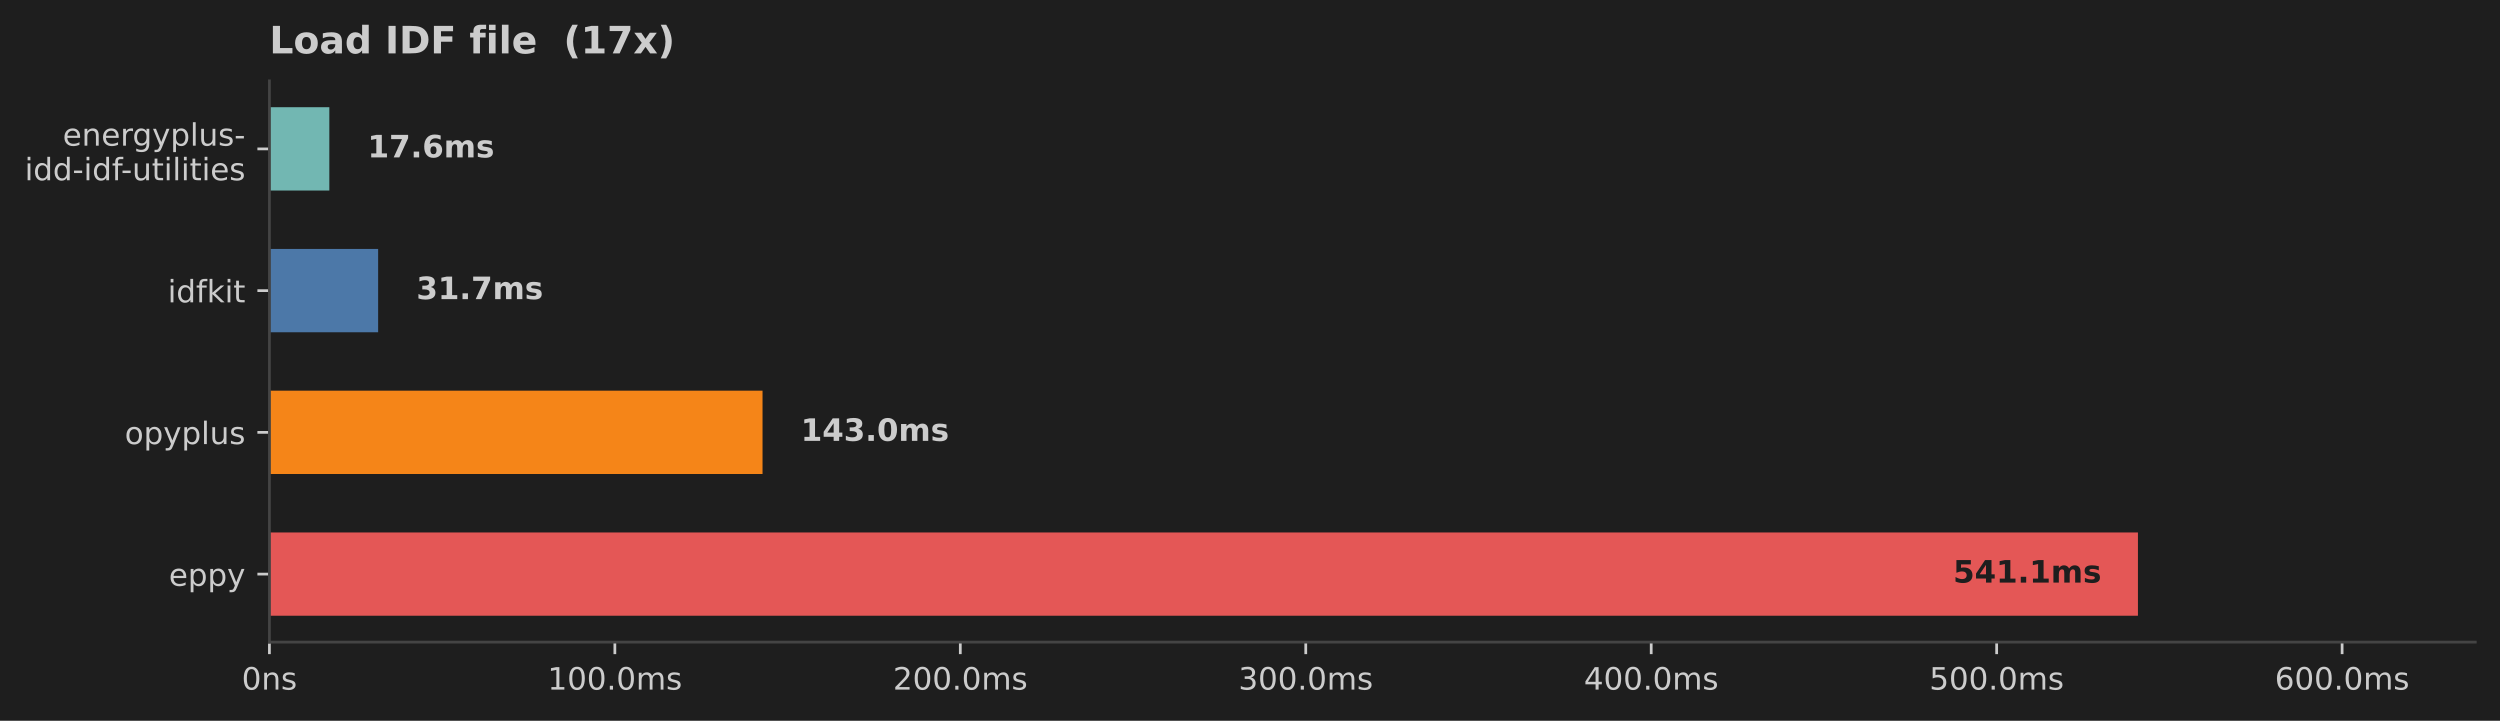
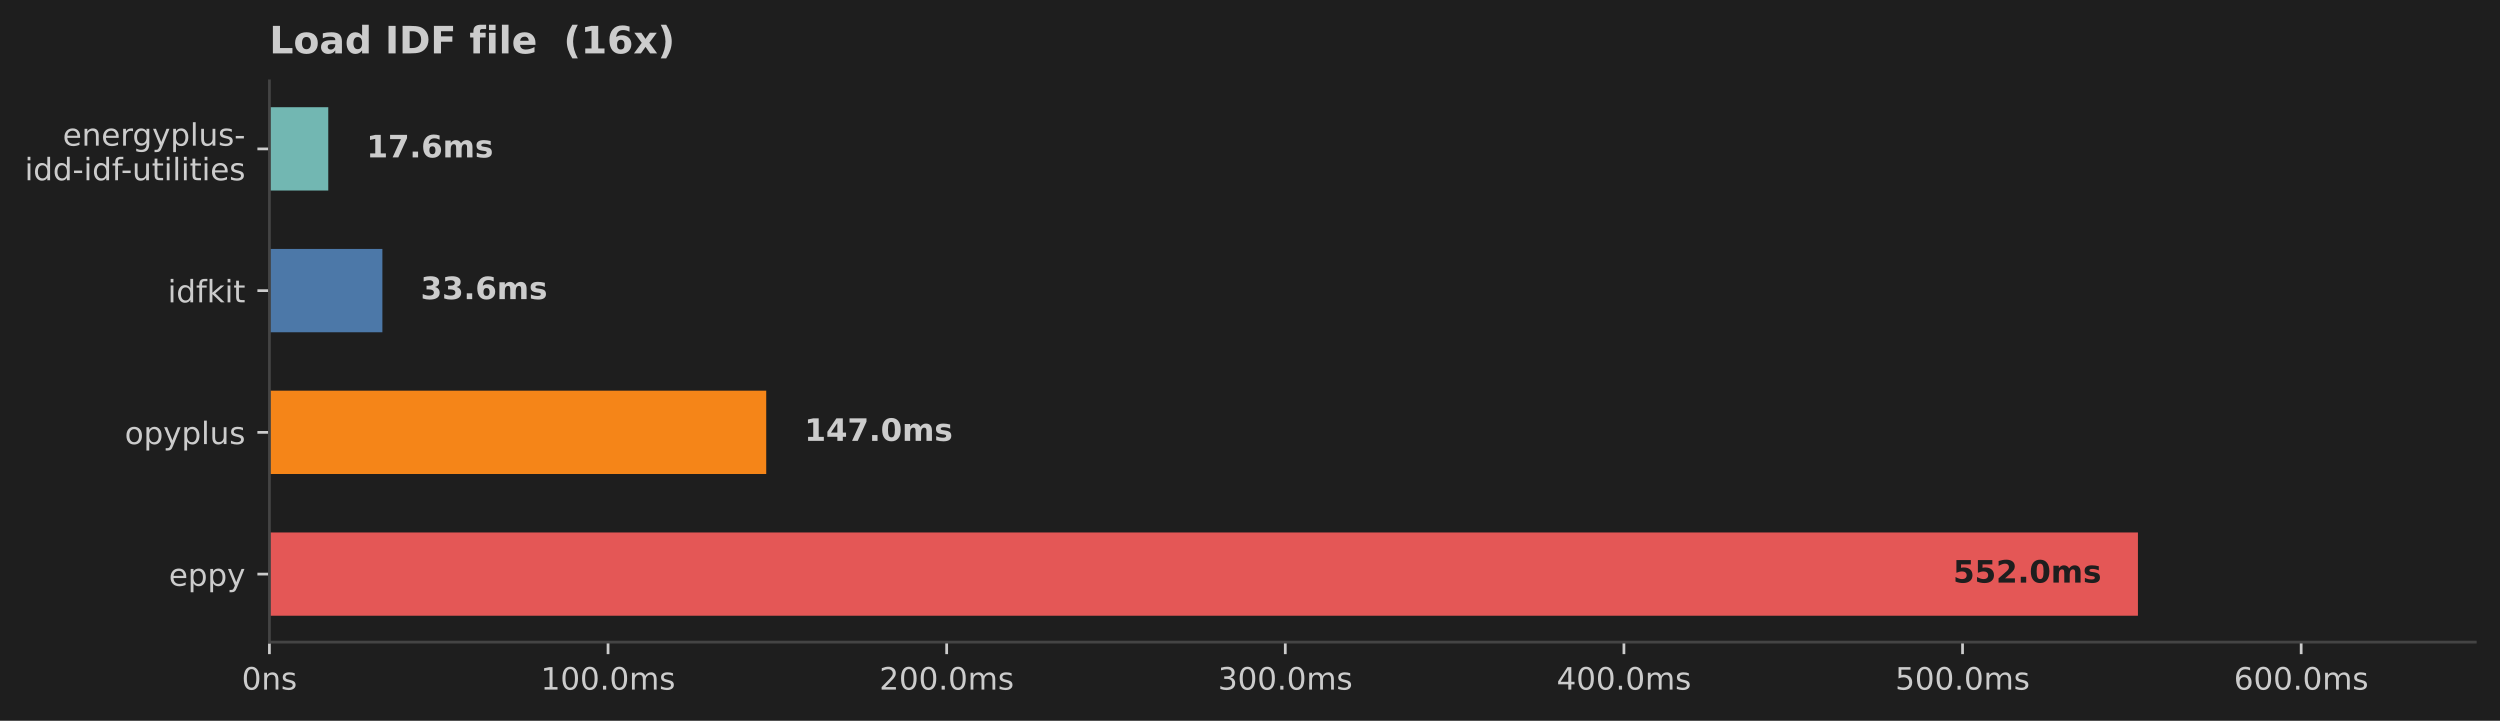
<svg xmlns="http://www.w3.org/2000/svg" xmlns:xlink="http://www.w3.org/1999/xlink" width="728.4pt" height="210pt" viewBox="0 0 728.4 210" version="1.1">
  <defs>
    <style type="text/css">*{stroke-linejoin: round; stroke-linecap: butt}</style>
  </defs>
  <g id="figure_1">
    <g id="patch_1">
      <path d="M 0 210 L 728.4 210 L 728.4 -0 L 0 -0 z " style="fill: #1e1e1e" />
    </g>
    <g id="axes_1">
      <g id="patch_2">
        <path d="M 78.497 187.089 L 721.2 187.089 L 721.2 23.558 L 78.497 23.558 z " style="fill: #1e1e1e" />
      </g>
      <g id="patch_3">
-         <path d="M 78.497 30.992 L 96.206 30.992 L 96.206 55.769 L 78.497 55.769 z " clip-path="url(#p11c9937c72)" style="fill: #72b7b2; stroke: #1e1e1e; stroke-width: 0.5; stroke-linejoin: miter" />
+         <path d="M 78.497 30.992 L 95.894 30.992 L 95.894 55.769 L 78.497 55.769 z " clip-path="url(#p47172f1714)" style="fill: #72b7b2; stroke: #1e1e1e; stroke-width: 0.5; stroke-linejoin: miter" />
      </g>
      <g id="patch_4">
-         <path d="M 78.497 72.287 L 110.424 72.287 L 110.424 97.065 L 78.497 97.065 z " clip-path="url(#p11c9937c72)" style="fill: #4c78a8; stroke: #1e1e1e; stroke-width: 0.5; stroke-linejoin: miter" />
+         <path d="M 78.497 72.287 L 111.663 72.287 L 111.663 97.065 L 78.497 97.065 z " clip-path="url(#p47172f1714)" style="fill: #4c78a8; stroke: #1e1e1e; stroke-width: 0.5; stroke-linejoin: miter" />
      </g>
      <g id="patch_5">
-         <path d="M 78.497 113.583 L 222.423 113.583 L 222.423 138.36 L 78.497 138.36 z " clip-path="url(#p11c9937c72)" style="fill: #f58518; stroke: #1e1e1e; stroke-width: 0.5; stroke-linejoin: miter" />
+         <path d="M 78.497 113.583 L 223.497 113.583 L 223.497 138.36 L 78.497 138.36 z " clip-path="url(#p47172f1714)" style="fill: #f58518; stroke: #1e1e1e; stroke-width: 0.5; stroke-linejoin: miter" />
      </g>
      <g id="patch_6">
-         <path d="M 78.497 154.879 L 623.16 154.879 L 623.16 179.656 L 78.497 179.656 z " clip-path="url(#p11c9937c72)" style="fill: #e45756; stroke: #1e1e1e; stroke-width: 0.5; stroke-linejoin: miter" />
+         <path d="M 78.497 154.879 L 623.16 154.879 L 623.16 179.656 L 78.497 179.656 z " clip-path="url(#p47172f1714)" style="fill: #e45756; stroke: #1e1e1e; stroke-width: 0.5; stroke-linejoin: miter" />
      </g>
      <g id="matplotlib.axis_1">
        <g id="xtick_1">
          <g id="line2d_1">
            <defs>
-               <path id="m3766d52a8d" d="M 0 0 L 0 3.5 " style="stroke: #cccccc; stroke-width: 0.8" />
+               <path id="m6f7e7a1a99" d="M 0 0 L 0 3.5 " style="stroke: #cccccc; stroke-width: 0.8" />
            </defs>
            <g>
-               <use xlink:href="#m3766d52a8d" x="78.497" y="187.089" style="fill: #cccccc; stroke: #cccccc; stroke-width: 0.8" />
+               <use xlink:href="#m6f7e7a1a99" x="78.497" y="187.089" style="fill: #cccccc; stroke: #cccccc; stroke-width: 0.8" />
            </g>
          </g>
          <g id="text_1">
            <g style="fill: #cccccc" transform="translate(70.43734 200.9278) scale(0.09 -0.09)">
              <defs>
                <path id="DejaVuSans-30" d="M 2034 4250 Q 1547 4250 1301 3770 Q 1056 3291 1056 2328 Q 1056 1369 1301 889 Q 1547 409 2034 409 Q 2525 409 2770 889 Q 3016 1369 3016 2328 Q 3016 3291 2770 3770 Q 2525 4250 2034 4250 z M 2034 4750 Q 2819 4750 3233 4129 Q 3647 3509 3647 2328 Q 3647 1150 3233 529 Q 2819 -91 2034 -91 Q 1250 -91 836 529 Q 422 1150 422 2328 Q 422 3509 836 4129 Q 1250 4750 2034 4750 z " transform="scale(0.015625)" />
                <path id="DejaVuSans-6e" d="M 3513 2113 L 3513 0 L 2938 0 L 2938 2094 Q 2938 2591 2744 2837 Q 2550 3084 2163 3084 Q 1697 3084 1428 2787 Q 1159 2491 1159 1978 L 1159 0 L 581 0 L 581 3500 L 1159 3500 L 1159 2956 Q 1366 3272 1645 3428 Q 1925 3584 2291 3584 Q 2894 3584 3203 3211 Q 3513 2838 3513 2113 z " transform="scale(0.015625)" />
                <path id="DejaVuSans-73" d="M 2834 3397 L 2834 2853 Q 2591 2978 2328 3040 Q 2066 3103 1784 3103 Q 1356 3103 1142 2972 Q 928 2841 928 2578 Q 928 2378 1081 2264 Q 1234 2150 1697 2047 L 1894 2003 Q 2506 1872 2764 1633 Q 3022 1394 3022 966 Q 3022 478 2636 193 Q 2250 -91 1575 -91 Q 1294 -91 989 -36 Q 684 19 347 128 L 347 722 Q 666 556 975 473 Q 1284 391 1588 391 Q 1994 391 2212 530 Q 2431 669 2431 922 Q 2431 1156 2273 1281 Q 2116 1406 1581 1522 L 1381 1569 Q 847 1681 609 1914 Q 372 2147 372 2553 Q 372 3047 722 3315 Q 1072 3584 1716 3584 Q 2034 3584 2315 3537 Q 2597 3491 2834 3397 z " transform="scale(0.015625)" />
              </defs>
              <use xlink:href="#DejaVuSans-30" />
              <use xlink:href="#DejaVuSans-6e" transform="translate(63.62305 0)" />
              <use xlink:href="#DejaVuSans-73" transform="translate(127.002 0)" />
            </g>
          </g>
        </g>
        <g id="xtick_2">
          <g id="line2d_2">
            <g>
-               <use xlink:href="#m3766d52a8d" x="179.146" y="187.089" style="fill: #cccccc; stroke: #cccccc; stroke-width: 0.8" />
+               <use xlink:href="#m6f7e7a1a99" x="177.159" y="187.089" style="fill: #cccccc; stroke: #cccccc; stroke-width: 0.8" />
            </g>
          </g>
          <g id="text_2">
-             <g style="fill: #cccccc" transform="translate(159.5363 200.9278) scale(0.09 -0.09)">
+             <g style="fill: #cccccc" transform="translate(157.5487 200.9278) scale(0.09 -0.09)">
              <defs>
                <path id="DejaVuSans-31" d="M 794 531 L 1825 531 L 1825 4091 L 703 3866 L 703 4441 L 1819 4666 L 2450 4666 L 2450 531 L 3481 531 L 3481 0 L 794 0 L 794 531 z " transform="scale(0.015625)" />
                <path id="DejaVuSans-2e" d="M 684 794 L 1344 794 L 1344 0 L 684 0 L 684 794 z " transform="scale(0.015625)" />
                <path id="DejaVuSans-6d" d="M 3328 2828 Q 3544 3216 3844 3400 Q 4144 3584 4550 3584 Q 5097 3584 5394 3201 Q 5691 2819 5691 2113 L 5691 0 L 5113 0 L 5113 2094 Q 5113 2597 4934 2840 Q 4756 3084 4391 3084 Q 3944 3084 3684 2787 Q 3425 2491 3425 1978 L 3425 0 L 2847 0 L 2847 2094 Q 2847 2600 2669 2842 Q 2491 3084 2119 3084 Q 1678 3084 1418 2786 Q 1159 2488 1159 1978 L 1159 0 L 581 0 L 581 3500 L 1159 3500 L 1159 2956 Q 1356 3278 1631 3431 Q 1906 3584 2284 3584 Q 2666 3584 2933 3390 Q 3200 3197 3328 2828 z " transform="scale(0.015625)" />
              </defs>
              <use xlink:href="#DejaVuSans-31" />
              <use xlink:href="#DejaVuSans-30" transform="translate(63.62305 0)" />
              <use xlink:href="#DejaVuSans-30" transform="translate(127.2461 0)" />
              <use xlink:href="#DejaVuSans-2e" transform="translate(190.8691 0)" />
              <use xlink:href="#DejaVuSans-30" transform="translate(222.6562 0)" />
              <use xlink:href="#DejaVuSans-6d" transform="translate(286.2793 0)" />
              <use xlink:href="#DejaVuSans-73" transform="translate(383.6914 0)" />
            </g>
          </g>
        </g>
        <g id="xtick_3">
          <g id="line2d_3">
            <g>
-               <use xlink:href="#m3766d52a8d" x="279.796" y="187.089" style="fill: #cccccc; stroke: #cccccc; stroke-width: 0.8" />
+               <use xlink:href="#m6f7e7a1a99" x="275.821" y="187.089" style="fill: #cccccc; stroke: #cccccc; stroke-width: 0.8" />
            </g>
          </g>
          <g id="text_3">
-             <g style="fill: #cccccc" transform="translate(260.1863 200.9278) scale(0.09 -0.09)">
+             <g style="fill: #cccccc" transform="translate(256.2109 200.9278) scale(0.09 -0.09)">
              <defs>
                <path id="DejaVuSans-32" d="M 1228 531 L 3431 531 L 3431 0 L 469 0 L 469 531 Q 828 903 1448 1529 Q 2069 2156 2228 2338 Q 2531 2678 2651 2914 Q 2772 3150 2772 3378 Q 2772 3750 2511 3984 Q 2250 4219 1831 4219 Q 1534 4219 1204 4116 Q 875 4013 500 3803 L 500 4441 Q 881 4594 1212 4672 Q 1544 4750 1819 4750 Q 2544 4750 2975 4387 Q 3406 4025 3406 3419 Q 3406 3131 3298 2873 Q 3191 2616 2906 2266 Q 2828 2175 2409 1742 Q 1991 1309 1228 531 z " transform="scale(0.015625)" />
              </defs>
              <use xlink:href="#DejaVuSans-32" />
              <use xlink:href="#DejaVuSans-30" transform="translate(63.62305 0)" />
              <use xlink:href="#DejaVuSans-30" transform="translate(127.2461 0)" />
              <use xlink:href="#DejaVuSans-2e" transform="translate(190.8691 0)" />
              <use xlink:href="#DejaVuSans-30" transform="translate(222.6562 0)" />
              <use xlink:href="#DejaVuSans-6d" transform="translate(286.2793 0)" />
              <use xlink:href="#DejaVuSans-73" transform="translate(383.6914 0)" />
            </g>
          </g>
        </g>
        <g id="xtick_4">
          <g id="line2d_4">
            <g>
-               <use xlink:href="#m3766d52a8d" x="380.446" y="187.089" style="fill: #cccccc; stroke: #cccccc; stroke-width: 0.8" />
+               <use xlink:href="#m6f7e7a1a99" x="374.483" y="187.089" style="fill: #cccccc; stroke: #cccccc; stroke-width: 0.8" />
            </g>
          </g>
          <g id="text_4">
-             <g style="fill: #cccccc" transform="translate(360.8362 200.9278) scale(0.09 -0.09)">
+             <g style="fill: #cccccc" transform="translate(354.8732 200.9278) scale(0.09 -0.09)">
              <defs>
                <path id="DejaVuSans-33" d="M 2597 2516 Q 3050 2419 3304 2112 Q 3559 1806 3559 1356 Q 3559 666 3084 287 Q 2609 -91 1734 -91 Q 1441 -91 1130 -33 Q 819 25 488 141 L 488 750 Q 750 597 1062 519 Q 1375 441 1716 441 Q 2309 441 2620 675 Q 2931 909 2931 1356 Q 2931 1769 2642 2001 Q 2353 2234 1838 2234 L 1294 2234 L 1294 2753 L 1863 2753 Q 2328 2753 2575 2939 Q 2822 3125 2822 3475 Q 2822 3834 2567 4026 Q 2313 4219 1838 4219 Q 1578 4219 1281 4162 Q 984 4106 628 3988 L 628 4550 Q 988 4650 1302 4700 Q 1616 4750 1894 4750 Q 2613 4750 3031 4423 Q 3450 4097 3450 3541 Q 3450 3153 3228 2886 Q 3006 2619 2597 2516 z " transform="scale(0.015625)" />
              </defs>
              <use xlink:href="#DejaVuSans-33" />
              <use xlink:href="#DejaVuSans-30" transform="translate(63.62305 0)" />
              <use xlink:href="#DejaVuSans-30" transform="translate(127.2461 0)" />
              <use xlink:href="#DejaVuSans-2e" transform="translate(190.8691 0)" />
              <use xlink:href="#DejaVuSans-30" transform="translate(222.6562 0)" />
              <use xlink:href="#DejaVuSans-6d" transform="translate(286.2793 0)" />
              <use xlink:href="#DejaVuSans-73" transform="translate(383.6914 0)" />
            </g>
          </g>
        </g>
        <g id="xtick_5">
          <g id="line2d_5">
            <g>
-               <use xlink:href="#m3766d52a8d" x="481.096" y="187.089" style="fill: #cccccc; stroke: #cccccc; stroke-width: 0.8" />
+               <use xlink:href="#m6f7e7a1a99" x="473.146" y="187.089" style="fill: #cccccc; stroke: #cccccc; stroke-width: 0.8" />
            </g>
          </g>
          <g id="text_5">
-             <g style="fill: #cccccc" transform="translate(461.4861 200.9278) scale(0.09 -0.09)">
+             <g style="fill: #cccccc" transform="translate(453.5355 200.9278) scale(0.09 -0.09)">
              <defs>
                <path id="DejaVuSans-34" d="M 2419 4116 L 825 1625 L 2419 1625 L 2419 4116 z M 2253 4666 L 3047 4666 L 3047 1625 L 3713 1625 L 3713 1100 L 3047 1100 L 3047 0 L 2419 0 L 2419 1100 L 313 1100 L 313 1709 L 2253 4666 z " transform="scale(0.015625)" />
              </defs>
              <use xlink:href="#DejaVuSans-34" />
              <use xlink:href="#DejaVuSans-30" transform="translate(63.62305 0)" />
              <use xlink:href="#DejaVuSans-30" transform="translate(127.2461 0)" />
              <use xlink:href="#DejaVuSans-2e" transform="translate(190.8691 0)" />
              <use xlink:href="#DejaVuSans-30" transform="translate(222.6562 0)" />
              <use xlink:href="#DejaVuSans-6d" transform="translate(286.2793 0)" />
              <use xlink:href="#DejaVuSans-73" transform="translate(383.6914 0)" />
            </g>
          </g>
        </g>
        <g id="xtick_6">
          <g id="line2d_6">
            <g>
-               <use xlink:href="#m3766d52a8d" x="581.746" y="187.089" style="fill: #cccccc; stroke: #cccccc; stroke-width: 0.8" />
+               <use xlink:href="#m6f7e7a1a99" x="571.808" y="187.089" style="fill: #cccccc; stroke: #cccccc; stroke-width: 0.8" />
            </g>
          </g>
          <g id="text_6">
-             <g style="fill: #cccccc" transform="translate(562.136 200.9278) scale(0.09 -0.09)">
+             <g style="fill: #cccccc" transform="translate(552.1977 200.9278) scale(0.09 -0.09)">
              <defs>
                <path id="DejaVuSans-35" d="M 691 4666 L 3169 4666 L 3169 4134 L 1269 4134 L 1269 2991 Q 1406 3038 1543 3061 Q 1681 3084 1819 3084 Q 2600 3084 3056 2656 Q 3513 2228 3513 1497 Q 3513 744 3044 326 Q 2575 -91 1722 -91 Q 1428 -91 1123 -41 Q 819 9 494 109 L 494 744 Q 775 591 1075 516 Q 1375 441 1709 441 Q 2250 441 2565 725 Q 2881 1009 2881 1497 Q 2881 1984 2565 2268 Q 2250 2553 1709 2553 Q 1456 2553 1204 2497 Q 953 2441 691 2322 L 691 4666 z " transform="scale(0.015625)" />
              </defs>
              <use xlink:href="#DejaVuSans-35" />
              <use xlink:href="#DejaVuSans-30" transform="translate(63.62305 0)" />
              <use xlink:href="#DejaVuSans-30" transform="translate(127.2461 0)" />
              <use xlink:href="#DejaVuSans-2e" transform="translate(190.8691 0)" />
              <use xlink:href="#DejaVuSans-30" transform="translate(222.6562 0)" />
              <use xlink:href="#DejaVuSans-6d" transform="translate(286.2793 0)" />
              <use xlink:href="#DejaVuSans-73" transform="translate(383.6914 0)" />
            </g>
          </g>
        </g>
        <g id="xtick_7">
          <g id="line2d_7">
            <g>
-               <use xlink:href="#m3766d52a8d" x="682.396" y="187.089" style="fill: #cccccc; stroke: #cccccc; stroke-width: 0.8" />
+               <use xlink:href="#m6f7e7a1a99" x="670.47" y="187.089" style="fill: #cccccc; stroke: #cccccc; stroke-width: 0.8" />
            </g>
          </g>
          <g id="text_7">
-             <g style="fill: #cccccc" transform="translate(662.786 200.9278) scale(0.09 -0.09)">
+             <g style="fill: #cccccc" transform="translate(650.86 200.9278) scale(0.09 -0.09)">
              <defs>
                <path id="DejaVuSans-36" d="M 2113 2584 Q 1688 2584 1439 2293 Q 1191 2003 1191 1497 Q 1191 994 1439 701 Q 1688 409 2113 409 Q 2538 409 2786 701 Q 3034 994 3034 1497 Q 3034 2003 2786 2293 Q 2538 2584 2113 2584 z M 3366 4563 L 3366 3988 Q 3128 4100 2886 4159 Q 2644 4219 2406 4219 Q 1781 4219 1451 3797 Q 1122 3375 1075 2522 Q 1259 2794 1537 2939 Q 1816 3084 2150 3084 Q 2853 3084 3261 2657 Q 3669 2231 3669 1497 Q 3669 778 3244 343 Q 2819 -91 2113 -91 Q 1303 -91 875 529 Q 447 1150 447 2328 Q 447 3434 972 4092 Q 1497 4750 2381 4750 Q 2619 4750 2861 4703 Q 3103 4656 3366 4563 z " transform="scale(0.015625)" />
              </defs>
              <use xlink:href="#DejaVuSans-36" />
              <use xlink:href="#DejaVuSans-30" transform="translate(63.62305 0)" />
              <use xlink:href="#DejaVuSans-30" transform="translate(127.2461 0)" />
              <use xlink:href="#DejaVuSans-2e" transform="translate(190.8691 0)" />
              <use xlink:href="#DejaVuSans-30" transform="translate(222.6562 0)" />
              <use xlink:href="#DejaVuSans-6d" transform="translate(286.2793 0)" />
              <use xlink:href="#DejaVuSans-73" transform="translate(383.6914 0)" />
            </g>
          </g>
        </g>
      </g>
      <g id="matplotlib.axis_2">
        <g id="ytick_1">
          <g id="line2d_8">
            <defs>
-               <path id="mf1134d4133" d="M 0 0 L -3.5 0 " style="stroke: #cccccc; stroke-width: 0.8" />
+               <path id="m6ae7316951" d="M 0 0 L -3.5 0 " style="stroke: #cccccc; stroke-width: 0.8" />
            </defs>
            <g>
-               <use xlink:href="#mf1134d4133" x="78.497" y="43.38" style="fill: #cccccc; stroke: #cccccc; stroke-width: 0.8" />
+               <use xlink:href="#m6ae7316951" x="78.497" y="43.38" style="fill: #cccccc; stroke: #cccccc; stroke-width: 0.8" />
            </g>
          </g>
          <g id="text_8">
            <g style="fill: #cccccc" transform="translate(18.28125 42.44435) scale(0.09 -0.09)">
              <defs>
                <path id="DejaVuSans-65" d="M 3597 1894 L 3597 1613 L 953 1613 Q 991 1019 1311 708 Q 1631 397 2203 397 Q 2534 397 2845 478 Q 3156 559 3463 722 L 3463 178 Q 3153 47 2828 -22 Q 2503 -91 2169 -91 Q 1331 -91 842 396 Q 353 884 353 1716 Q 353 2575 817 3079 Q 1281 3584 2069 3584 Q 2775 3584 3186 3129 Q 3597 2675 3597 1894 z M 3022 2063 Q 3016 2534 2758 2815 Q 2500 3097 2075 3097 Q 1594 3097 1305 2825 Q 1016 2553 972 2059 L 3022 2063 z " transform="scale(0.015625)" />
                <path id="DejaVuSans-72" d="M 2631 2963 Q 2534 3019 2420 3045 Q 2306 3072 2169 3072 Q 1681 3072 1420 2755 Q 1159 2438 1159 1844 L 1159 0 L 581 0 L 581 3500 L 1159 3500 L 1159 2956 Q 1341 3275 1631 3429 Q 1922 3584 2338 3584 Q 2397 3584 2469 3576 Q 2541 3569 2628 3553 L 2631 2963 z " transform="scale(0.015625)" />
                <path id="DejaVuSans-67" d="M 2906 1791 Q 2906 2416 2648 2759 Q 2391 3103 1925 3103 Q 1463 3103 1205 2759 Q 947 2416 947 1791 Q 947 1169 1205 825 Q 1463 481 1925 481 Q 2391 481 2648 825 Q 2906 1169 2906 1791 z M 3481 434 Q 3481 -459 3084 -895 Q 2688 -1331 1869 -1331 Q 1566 -1331 1297 -1286 Q 1028 -1241 775 -1147 L 775 -588 Q 1028 -725 1275 -790 Q 1522 -856 1778 -856 Q 2344 -856 2625 -561 Q 2906 -266 2906 331 L 2906 616 Q 2728 306 2450 153 Q 2172 0 1784 0 Q 1141 0 747 490 Q 353 981 353 1791 Q 353 2603 747 3093 Q 1141 3584 1784 3584 Q 2172 3584 2450 3431 Q 2728 3278 2906 2969 L 2906 3500 L 3481 3500 L 3481 434 z " transform="scale(0.015625)" />
                <path id="DejaVuSans-79" d="M 2059 -325 Q 1816 -950 1584 -1140 Q 1353 -1331 966 -1331 L 506 -1331 L 506 -850 L 844 -850 Q 1081 -850 1212 -737 Q 1344 -625 1503 -206 L 1606 56 L 191 3500 L 800 3500 L 1894 763 L 2988 3500 L 3597 3500 L 2059 -325 z " transform="scale(0.015625)" />
                <path id="DejaVuSans-70" d="M 1159 525 L 1159 -1331 L 581 -1331 L 581 3500 L 1159 3500 L 1159 2969 Q 1341 3281 1617 3432 Q 1894 3584 2278 3584 Q 2916 3584 3314 3078 Q 3713 2572 3713 1747 Q 3713 922 3314 415 Q 2916 -91 2278 -91 Q 1894 -91 1617 61 Q 1341 213 1159 525 z M 3116 1747 Q 3116 2381 2855 2742 Q 2594 3103 2138 3103 Q 1681 3103 1420 2742 Q 1159 2381 1159 1747 Q 1159 1113 1420 752 Q 1681 391 2138 391 Q 2594 391 2855 752 Q 3116 1113 3116 1747 z " transform="scale(0.015625)" />
                <path id="DejaVuSans-6c" d="M 603 4863 L 1178 4863 L 1178 0 L 603 0 L 603 4863 z " transform="scale(0.015625)" />
                <path id="DejaVuSans-75" d="M 544 1381 L 544 3500 L 1119 3500 L 1119 1403 Q 1119 906 1312 657 Q 1506 409 1894 409 Q 2359 409 2629 706 Q 2900 1003 2900 1516 L 2900 3500 L 3475 3500 L 3475 0 L 2900 0 L 2900 538 Q 2691 219 2414 64 Q 2138 -91 1772 -91 Q 1169 -91 856 284 Q 544 659 544 1381 z M 1991 3584 L 1991 3584 z " transform="scale(0.015625)" />
                <path id="DejaVuSans-2d" d="M 313 2009 L 1997 2009 L 1997 1497 L 313 1497 L 313 2009 z " transform="scale(0.015625)" />
              </defs>
              <use xlink:href="#DejaVuSans-65" />
              <use xlink:href="#DejaVuSans-6e" transform="translate(61.52344 0)" />
              <use xlink:href="#DejaVuSans-65" transform="translate(124.9023 0)" />
              <use xlink:href="#DejaVuSans-72" transform="translate(186.4258 0)" />
              <use xlink:href="#DejaVuSans-67" transform="translate(225.7891 0)" />
              <use xlink:href="#DejaVuSans-79" transform="translate(289.2656 0)" />
              <use xlink:href="#DejaVuSans-70" transform="translate(348.4453 0)" />
              <use xlink:href="#DejaVuSans-6c" transform="translate(411.9219 0)" />
              <use xlink:href="#DejaVuSans-75" transform="translate(439.7051 0)" />
              <use xlink:href="#DejaVuSans-73" transform="translate(503.084 0)" />
              <use xlink:href="#DejaVuSans-2d" transform="translate(555.1836 0)" />
            </g>
            <g style="fill: #cccccc" transform="translate(7.2 52.52238) scale(0.09 -0.09)">
              <defs>
                <path id="DejaVuSans-69" d="M 603 3500 L 1178 3500 L 1178 0 L 603 0 L 603 3500 z M 603 4863 L 1178 4863 L 1178 4134 L 603 4134 L 603 4863 z " transform="scale(0.015625)" />
                <path id="DejaVuSans-64" d="M 2906 2969 L 2906 4863 L 3481 4863 L 3481 0 L 2906 0 L 2906 525 Q 2725 213 2448 61 Q 2172 -91 1784 -91 Q 1150 -91 751 415 Q 353 922 353 1747 Q 353 2572 751 3078 Q 1150 3584 1784 3584 Q 2172 3584 2448 3432 Q 2725 3281 2906 2969 z M 947 1747 Q 947 1113 1208 752 Q 1469 391 1925 391 Q 2381 391 2643 752 Q 2906 1113 2906 1747 Q 2906 2381 2643 2742 Q 2381 3103 1925 3103 Q 1469 3103 1208 2742 Q 947 2381 947 1747 z " transform="scale(0.015625)" />
                <path id="DejaVuSans-66" d="M 2375 4863 L 2375 4384 L 1825 4384 Q 1516 4384 1395 4259 Q 1275 4134 1275 3809 L 1275 3500 L 2222 3500 L 2222 3053 L 1275 3053 L 1275 0 L 697 0 L 697 3053 L 147 3053 L 147 3500 L 697 3500 L 697 3744 Q 697 4328 969 4595 Q 1241 4863 1831 4863 L 2375 4863 z " transform="scale(0.015625)" />
                <path id="DejaVuSans-74" d="M 1172 4494 L 1172 3500 L 2356 3500 L 2356 3053 L 1172 3053 L 1172 1153 Q 1172 725 1289 603 Q 1406 481 1766 481 L 2356 481 L 2356 0 L 1766 0 Q 1100 0 847 248 Q 594 497 594 1153 L 594 3053 L 172 3053 L 172 3500 L 594 3500 L 594 4494 L 1172 4494 z " transform="scale(0.015625)" />
              </defs>
              <use xlink:href="#DejaVuSans-69" />
              <use xlink:href="#DejaVuSans-64" transform="translate(27.7832 0)" />
              <use xlink:href="#DejaVuSans-64" transform="translate(91.25977 0)" />
              <use xlink:href="#DejaVuSans-2d" transform="translate(154.7363 0)" />
              <use xlink:href="#DejaVuSans-69" transform="translate(190.8203 0)" />
              <use xlink:href="#DejaVuSans-64" transform="translate(218.6035 0)" />
              <use xlink:href="#DejaVuSans-66" transform="translate(282.0801 0)" />
              <use xlink:href="#DejaVuSans-2d" transform="translate(311.7852 0)" />
              <use xlink:href="#DejaVuSans-75" transform="translate(347.8691 0)" />
              <use xlink:href="#DejaVuSans-74" transform="translate(411.248 0)" />
              <use xlink:href="#DejaVuSans-69" transform="translate(450.457 0)" />
              <use xlink:href="#DejaVuSans-6c" transform="translate(478.2402 0)" />
              <use xlink:href="#DejaVuSans-69" transform="translate(506.0234 0)" />
              <use xlink:href="#DejaVuSans-74" transform="translate(533.8066 0)" />
              <use xlink:href="#DejaVuSans-69" transform="translate(573.0156 0)" />
              <use xlink:href="#DejaVuSans-65" transform="translate(600.7988 0)" />
              <use xlink:href="#DejaVuSans-73" transform="translate(662.3223 0)" />
            </g>
          </g>
        </g>
        <g id="ytick_2">
          <g id="line2d_9">
            <g>
-               <use xlink:href="#mf1134d4133" x="78.497" y="84.676" style="fill: #cccccc; stroke: #cccccc; stroke-width: 0.8" />
+               <use xlink:href="#m6ae7316951" x="78.497" y="84.676" style="fill: #cccccc; stroke: #cccccc; stroke-width: 0.8" />
            </g>
          </g>
          <g id="text_9">
            <g style="fill: #cccccc" transform="translate(48.87422 88.0952) scale(0.09 -0.09)">
              <defs>
                <path id="DejaVuSans-6b" d="M 581 4863 L 1159 4863 L 1159 1991 L 2875 3500 L 3609 3500 L 1753 1863 L 3688 0 L 2938 0 L 1159 1709 L 1159 0 L 581 0 L 581 4863 z " transform="scale(0.015625)" />
              </defs>
              <use xlink:href="#DejaVuSans-69" />
              <use xlink:href="#DejaVuSans-64" transform="translate(27.7832 0)" />
              <use xlink:href="#DejaVuSans-66" transform="translate(91.25977 0)" />
              <use xlink:href="#DejaVuSans-6b" transform="translate(126.4648 0)" />
              <use xlink:href="#DejaVuSans-69" transform="translate(184.375 0)" />
              <use xlink:href="#DejaVuSans-74" transform="translate(212.1582 0)" />
            </g>
          </g>
        </g>
        <g id="ytick_3">
          <g id="line2d_10">
            <g>
-               <use xlink:href="#mf1134d4133" x="78.497" y="125.972" style="fill: #cccccc; stroke: #cccccc; stroke-width: 0.8" />
+               <use xlink:href="#m6ae7316951" x="78.497" y="125.972" style="fill: #cccccc; stroke: #cccccc; stroke-width: 0.8" />
            </g>
          </g>
          <g id="text_10">
            <g style="fill: #cccccc" transform="translate(36.34313 129.3909) scale(0.09 -0.09)">
              <defs>
                <path id="DejaVuSans-6f" d="M 1959 3097 Q 1497 3097 1228 2736 Q 959 2375 959 1747 Q 959 1119 1226 758 Q 1494 397 1959 397 Q 2419 397 2687 759 Q 2956 1122 2956 1747 Q 2956 2369 2687 2733 Q 2419 3097 1959 3097 z M 1959 3584 Q 2709 3584 3137 3096 Q 3566 2609 3566 1747 Q 3566 888 3137 398 Q 2709 -91 1959 -91 Q 1206 -91 779 398 Q 353 888 353 1747 Q 353 2609 779 3096 Q 1206 3584 1959 3584 z " transform="scale(0.015625)" />
              </defs>
              <use xlink:href="#DejaVuSans-6f" />
              <use xlink:href="#DejaVuSans-70" transform="translate(61.18164 0)" />
              <use xlink:href="#DejaVuSans-79" transform="translate(124.6582 0)" />
              <use xlink:href="#DejaVuSans-70" transform="translate(183.8379 0)" />
              <use xlink:href="#DejaVuSans-6c" transform="translate(247.3145 0)" />
              <use xlink:href="#DejaVuSans-75" transform="translate(275.0977 0)" />
              <use xlink:href="#DejaVuSans-73" transform="translate(338.4766 0)" />
            </g>
          </g>
        </g>
        <g id="ytick_4">
          <g id="line2d_11">
            <g>
-               <use xlink:href="#mf1134d4133" x="78.497" y="167.267" style="fill: #cccccc; stroke: #cccccc; stroke-width: 0.8" />
+               <use xlink:href="#m6ae7316951" x="78.497" y="167.267" style="fill: #cccccc; stroke: #cccccc; stroke-width: 0.8" />
            </g>
          </g>
          <g id="text_11">
            <g style="fill: #cccccc" transform="translate(49.20469 170.6866) scale(0.09 -0.09)">
              <use xlink:href="#DejaVuSans-65" />
              <use xlink:href="#DejaVuSans-70" transform="translate(61.52344 0)" />
              <use xlink:href="#DejaVuSans-70" transform="translate(125 0)" />
              <use xlink:href="#DejaVuSans-79" transform="translate(188.4766 0)" />
            </g>
          </g>
        </g>
      </g>
      <g id="patch_7">
        <path d="M 78.497 187.089 L 78.497 23.558 " style="fill: none; stroke: #444444; stroke-width: 0.8; stroke-linejoin: miter; stroke-linecap: square" />
      </g>
      <g id="patch_8">
        <path d="M 78.497 187.089 L 721.2 187.089 " style="fill: none; stroke: #444444; stroke-width: 0.8; stroke-linejoin: miter; stroke-linecap: square" />
      </g>
      <g id="text_12">
-         <g style="fill: #cccccc" transform="translate(107.099 45.86365) scale(0.09 -0.09)">
+         <g style="fill: #cccccc" transform="translate(106.7869 45.86365) scale(0.09 -0.09)">
          <defs>
            <path id="DejaVuSans-Bold-31" d="M 750 831 L 1813 831 L 1813 3847 L 722 3622 L 722 4441 L 1806 4666 L 2950 4666 L 2950 831 L 4013 831 L 4013 0 L 750 0 L 750 831 z " transform="scale(0.015625)" />
            <path id="DejaVuSans-Bold-37" d="M 428 4666 L 3944 4666 L 3944 3988 L 2125 0 L 953 0 L 2675 3781 L 428 3781 L 428 4666 z " transform="scale(0.015625)" />
            <path id="DejaVuSans-Bold-2e" d="M 653 1209 L 1778 1209 L 1778 0 L 653 0 L 653 1209 z " transform="scale(0.015625)" />
            <path id="DejaVuSans-Bold-36" d="M 2316 2303 Q 2000 2303 1842 2098 Q 1684 1894 1684 1484 Q 1684 1075 1842 870 Q 2000 666 2316 666 Q 2634 666 2792 870 Q 2950 1075 2950 1484 Q 2950 1894 2792 2098 Q 2634 2303 2316 2303 z M 3803 4544 L 3803 3681 Q 3506 3822 3243 3889 Q 2981 3956 2731 3956 Q 2194 3956 1894 3657 Q 1594 3359 1544 2772 Q 1750 2925 1990 3001 Q 2231 3078 2516 3078 Q 3231 3078 3670 2659 Q 4109 2241 4109 1563 Q 4109 813 3618 361 Q 3128 -91 2303 -91 Q 1394 -91 895 523 Q 397 1138 397 2266 Q 397 3422 980 4083 Q 1563 4744 2578 4744 Q 2900 4744 3203 4694 Q 3506 4644 3803 4544 z " transform="scale(0.015625)" />
            <path id="DejaVuSans-Bold-6d" d="M 3781 2919 Q 3994 3244 4286 3414 Q 4578 3584 4928 3584 Q 5531 3584 5847 3212 Q 6163 2841 6163 2131 L 6163 0 L 5038 0 L 5038 1825 Q 5041 1866 5042 1909 Q 5044 1953 5044 2034 Q 5044 2406 4934 2573 Q 4825 2741 4581 2741 Q 4263 2741 4089 2478 Q 3916 2216 3909 1719 L 3909 0 L 2784 0 L 2784 1825 Q 2784 2406 2684 2573 Q 2584 2741 2328 2741 Q 2006 2741 1831 2477 Q 1656 2213 1656 1722 L 1656 0 L 531 0 L 531 3500 L 1656 3500 L 1656 2988 Q 1863 3284 2130 3434 Q 2397 3584 2719 3584 Q 3081 3584 3359 3409 Q 3638 3234 3781 2919 z " transform="scale(0.015625)" />
            <path id="DejaVuSans-Bold-73" d="M 3272 3391 L 3272 2541 Q 2913 2691 2578 2766 Q 2244 2841 1947 2841 Q 1628 2841 1473 2761 Q 1319 2681 1319 2516 Q 1319 2381 1436 2309 Q 1553 2238 1856 2203 L 2053 2175 Q 2913 2066 3209 1816 Q 3506 1566 3506 1031 Q 3506 472 3093 190 Q 2681 -91 1863 -91 Q 1516 -91 1145 -36 Q 775 19 384 128 L 384 978 Q 719 816 1070 734 Q 1422 653 1784 653 Q 2113 653 2278 743 Q 2444 834 2444 1013 Q 2444 1163 2330 1236 Q 2216 1309 1875 1350 L 1678 1375 Q 931 1469 631 1722 Q 331 1975 331 2491 Q 331 3047 712 3315 Q 1094 3584 1881 3584 Q 2191 3584 2531 3537 Q 2872 3491 3272 3391 z " transform="scale(0.015625)" />
          </defs>
          <use xlink:href="#DejaVuSans-Bold-31" />
          <use xlink:href="#DejaVuSans-Bold-37" transform="translate(69.58008 0)" />
          <use xlink:href="#DejaVuSans-Bold-2e" transform="translate(139.1602 0)" />
          <use xlink:href="#DejaVuSans-Bold-36" transform="translate(177.1484 0)" />
          <use xlink:href="#DejaVuSans-Bold-6d" transform="translate(246.7285 0)" />
          <use xlink:href="#DejaVuSans-Bold-73" transform="translate(350.9277 0)" />
        </g>
      </g>
      <g id="text_13">
-         <g style="fill: #cccccc" transform="translate(121.3172 87.15934) scale(0.09 -0.09)">
+         <g style="fill: #cccccc" transform="translate(122.5558 87.15934) scale(0.09 -0.09)">
          <defs>
            <path id="DejaVuSans-Bold-33" d="M 2981 2516 Q 3453 2394 3698 2092 Q 3944 1791 3944 1325 Q 3944 631 3412 270 Q 2881 -91 1863 -91 Q 1503 -91 1142 -33 Q 781 25 428 141 L 428 1069 Q 766 900 1098 814 Q 1431 728 1753 728 Q 2231 728 2486 893 Q 2741 1059 2741 1369 Q 2741 1688 2480 1852 Q 2219 2016 1709 2016 L 1228 2016 L 1228 2791 L 1734 2791 Q 2188 2791 2409 2933 Q 2631 3075 2631 3366 Q 2631 3634 2415 3781 Q 2200 3928 1806 3928 Q 1516 3928 1219 3862 Q 922 3797 628 3669 L 628 4550 Q 984 4650 1334 4700 Q 1684 4750 2022 4750 Q 2931 4750 3382 4451 Q 3834 4153 3834 3553 Q 3834 3144 3618 2883 Q 3403 2622 2981 2516 z " transform="scale(0.015625)" />
          </defs>
          <use xlink:href="#DejaVuSans-Bold-33" />
-           <use xlink:href="#DejaVuSans-Bold-31" transform="translate(69.58008 0)" />
+           <use xlink:href="#DejaVuSans-Bold-33" transform="translate(69.58008 0)" />
          <use xlink:href="#DejaVuSans-Bold-2e" transform="translate(139.1602 0)" />
-           <use xlink:href="#DejaVuSans-Bold-37" transform="translate(177.1484 0)" />
+           <use xlink:href="#DejaVuSans-Bold-36" transform="translate(177.1484 0)" />
          <use xlink:href="#DejaVuSans-Bold-6d" transform="translate(246.7285 0)" />
          <use xlink:href="#DejaVuSans-Bold-73" transform="translate(350.9277 0)" />
        </g>
      </g>
      <g id="text_14">
-         <g style="fill: #cccccc" transform="translate(233.3164 128.455) scale(0.09 -0.09)">
+         <g style="fill: #cccccc" transform="translate(234.3906 128.455) scale(0.09 -0.09)">
          <defs>
            <path id="DejaVuSans-Bold-34" d="M 2356 3675 L 1038 1722 L 2356 1722 L 2356 3675 z M 2156 4666 L 3494 4666 L 3494 1722 L 4159 1722 L 4159 850 L 3494 850 L 3494 0 L 2356 0 L 2356 850 L 288 850 L 288 1881 L 2156 4666 z " transform="scale(0.015625)" />
            <path id="DejaVuSans-Bold-30" d="M 2944 2338 Q 2944 3213 2780 3570 Q 2616 3928 2228 3928 Q 1841 3928 1675 3570 Q 1509 3213 1509 2338 Q 1509 1453 1675 1090 Q 1841 728 2228 728 Q 2613 728 2778 1090 Q 2944 1453 2944 2338 z M 4147 2328 Q 4147 1169 3647 539 Q 3147 -91 2228 -91 Q 1306 -91 806 539 Q 306 1169 306 2328 Q 306 3491 806 4120 Q 1306 4750 2228 4750 Q 3147 4750 3647 4120 Q 4147 3491 4147 2328 z " transform="scale(0.015625)" />
          </defs>
          <use xlink:href="#DejaVuSans-Bold-31" />
          <use xlink:href="#DejaVuSans-Bold-34" transform="translate(69.58008 0)" />
-           <use xlink:href="#DejaVuSans-Bold-33" transform="translate(139.1602 0)" />
+           <use xlink:href="#DejaVuSans-Bold-37" transform="translate(139.1602 0)" />
          <use xlink:href="#DejaVuSans-Bold-2e" transform="translate(208.7402 0)" />
          <use xlink:href="#DejaVuSans-Bold-30" transform="translate(246.7285 0)" />
          <use xlink:href="#DejaVuSans-Bold-6d" transform="translate(316.3086 0)" />
          <use xlink:href="#DejaVuSans-Bold-73" transform="translate(420.5078 0)" />
        </g>
      </g>
      <g id="text_15">
        <g style="fill: #1e1e1e" transform="translate(569.0654 169.7507) scale(0.09 -0.09)">
          <defs>
            <path id="DejaVuSans-Bold-35" d="M 678 4666 L 3669 4666 L 3669 3781 L 1638 3781 L 1638 3059 Q 1775 3097 1914 3117 Q 2053 3138 2203 3138 Q 3056 3138 3531 2711 Q 4006 2284 4006 1522 Q 4006 766 3489 337 Q 2972 -91 2053 -91 Q 1656 -91 1267 -14 Q 878 63 494 219 L 494 1166 Q 875 947 1217 837 Q 1559 728 1863 728 Q 2300 728 2551 942 Q 2803 1156 2803 1522 Q 2803 1891 2551 2103 Q 2300 2316 1863 2316 Q 1603 2316 1309 2248 Q 1016 2181 678 2041 L 678 4666 z " transform="scale(0.015625)" />
+             <path id="DejaVuSans-Bold-32" d="M 1844 884 L 3897 884 L 3897 0 L 506 0 L 506 884 L 2209 2388 Q 2438 2594 2547 2791 Q 2656 2988 2656 3200 Q 2656 3528 2436 3728 Q 2216 3928 1850 3928 Q 1569 3928 1234 3808 Q 900 3688 519 3450 L 519 4475 Q 925 4609 1322 4679 Q 1719 4750 2100 4750 Q 2938 4750 3402 4381 Q 3866 4013 3866 3353 Q 3866 2972 3669 2642 Q 3472 2313 2841 1759 L 1844 884 z " transform="scale(0.015625)" />
          </defs>
          <use xlink:href="#DejaVuSans-Bold-35" />
-           <use xlink:href="#DejaVuSans-Bold-34" transform="translate(69.58008 0)" />
-           <use xlink:href="#DejaVuSans-Bold-31" transform="translate(139.1602 0)" />
+           <use xlink:href="#DejaVuSans-Bold-35" transform="translate(69.58008 0)" />
+           <use xlink:href="#DejaVuSans-Bold-32" transform="translate(139.1602 0)" />
          <use xlink:href="#DejaVuSans-Bold-2e" transform="translate(208.7402 0)" />
-           <use xlink:href="#DejaVuSans-Bold-31" transform="translate(246.7285 0)" />
+           <use xlink:href="#DejaVuSans-Bold-30" transform="translate(246.7285 0)" />
          <use xlink:href="#DejaVuSans-Bold-6d" transform="translate(316.3086 0)" />
          <use xlink:href="#DejaVuSans-Bold-73" transform="translate(420.5078 0)" />
        </g>
      </g>
      <g id="text_16">
        <g style="fill: #cccccc" transform="translate(78.49656 15.55828) scale(0.11 -0.11)">
          <defs>
            <path id="DejaVuSans-Bold-4c" d="M 588 4666 L 1791 4666 L 1791 909 L 3903 909 L 3903 0 L 588 0 L 588 4666 z " transform="scale(0.015625)" />
            <path id="DejaVuSans-Bold-6f" d="M 2203 2784 Q 1831 2784 1636 2517 Q 1441 2250 1441 1747 Q 1441 1244 1636 976 Q 1831 709 2203 709 Q 2569 709 2762 976 Q 2956 1244 2956 1747 Q 2956 2250 2762 2517 Q 2569 2784 2203 2784 z M 2203 3584 Q 3106 3584 3614 3096 Q 4122 2609 4122 1747 Q 4122 884 3614 396 Q 3106 -91 2203 -91 Q 1297 -91 786 396 Q 275 884 275 1747 Q 275 2609 786 3096 Q 1297 3584 2203 3584 z " transform="scale(0.015625)" />
            <path id="DejaVuSans-Bold-61" d="M 2106 1575 Q 1756 1575 1579 1456 Q 1403 1338 1403 1106 Q 1403 894 1545 773 Q 1688 653 1941 653 Q 2256 653 2472 879 Q 2688 1106 2688 1447 L 2688 1575 L 2106 1575 z M 3816 1997 L 3816 0 L 2688 0 L 2688 519 Q 2463 200 2181 54 Q 1900 -91 1497 -91 Q 953 -91 614 226 Q 275 544 275 1050 Q 275 1666 698 1953 Q 1122 2241 2028 2241 L 2688 2241 L 2688 2328 Q 2688 2594 2478 2717 Q 2269 2841 1825 2841 Q 1466 2841 1156 2769 Q 847 2697 581 2553 L 581 3406 Q 941 3494 1303 3539 Q 1666 3584 2028 3584 Q 2975 3584 3395 3211 Q 3816 2838 3816 1997 z " transform="scale(0.015625)" />
            <path id="DejaVuSans-Bold-64" d="M 2919 2988 L 2919 4863 L 4044 4863 L 4044 0 L 2919 0 L 2919 506 Q 2688 197 2409 53 Q 2131 -91 1766 -91 Q 1119 -91 703 423 Q 288 938 288 1747 Q 288 2556 703 3070 Q 1119 3584 1766 3584 Q 2128 3584 2408 3439 Q 2688 3294 2919 2988 z M 2181 722 Q 2541 722 2730 984 Q 2919 1247 2919 1747 Q 2919 2247 2730 2509 Q 2541 2772 2181 2772 Q 1825 2772 1636 2509 Q 1447 2247 1447 1747 Q 1447 1247 1636 984 Q 1825 722 2181 722 z " transform="scale(0.015625)" />
            <path id="DejaVuSans-Bold-20" transform="scale(0.015625)" />
            <path id="DejaVuSans-Bold-49" d="M 588 4666 L 1791 4666 L 1791 0 L 588 0 L 588 4666 z " transform="scale(0.015625)" />
            <path id="DejaVuSans-Bold-44" d="M 1791 3756 L 1791 909 L 2222 909 Q 2959 909 3348 1275 Q 3738 1641 3738 2338 Q 3738 3031 3350 3393 Q 2963 3756 2222 3756 L 1791 3756 z M 588 4666 L 1856 4666 Q 2919 4666 3439 4514 Q 3959 4363 4331 4000 Q 4659 3684 4818 3271 Q 4978 2859 4978 2338 Q 4978 1809 4818 1395 Q 4659 981 4331 666 Q 3956 303 3431 151 Q 2906 0 1856 0 L 588 0 L 588 4666 z " transform="scale(0.015625)" />
            <path id="DejaVuSans-Bold-46" d="M 588 4666 L 3834 4666 L 3834 3756 L 1791 3756 L 1791 2888 L 3713 2888 L 3713 1978 L 1791 1978 L 1791 0 L 588 0 L 588 4666 z " transform="scale(0.015625)" />
            <path id="DejaVuSans-Bold-66" d="M 2841 4863 L 2841 4128 L 2222 4128 Q 1984 4128 1890 4042 Q 1797 3956 1797 3744 L 1797 3500 L 2753 3500 L 2753 2700 L 1797 2700 L 1797 0 L 678 0 L 678 2700 L 122 2700 L 122 3500 L 678 3500 L 678 3744 Q 678 4316 997 4589 Q 1316 4863 1984 4863 L 2841 4863 z " transform="scale(0.015625)" />
            <path id="DejaVuSans-Bold-69" d="M 538 3500 L 1656 3500 L 1656 0 L 538 0 L 538 3500 z M 538 4863 L 1656 4863 L 1656 3950 L 538 3950 L 538 4863 z " transform="scale(0.015625)" />
            <path id="DejaVuSans-Bold-6c" d="M 538 4863 L 1656 4863 L 1656 0 L 538 0 L 538 4863 z " transform="scale(0.015625)" />
            <path id="DejaVuSans-Bold-65" d="M 4031 1759 L 4031 1441 L 1416 1441 Q 1456 1047 1700 850 Q 1944 653 2381 653 Q 2734 653 3104 758 Q 3475 863 3866 1075 L 3866 213 Q 3469 63 3072 -14 Q 2675 -91 2278 -91 Q 1328 -91 801 392 Q 275 875 275 1747 Q 275 2603 792 3093 Q 1309 3584 2216 3584 Q 3041 3584 3536 3087 Q 4031 2591 4031 1759 z M 2881 2131 Q 2881 2450 2695 2645 Q 2509 2841 2209 2841 Q 1884 2841 1681 2658 Q 1478 2475 1428 2131 L 2881 2131 z " transform="scale(0.015625)" />
            <path id="DejaVuSans-Bold-28" d="M 2413 -844 L 1484 -844 Q 1006 -72 778 623 Q 550 1319 550 2003 Q 550 2688 779 3389 Q 1009 4091 1484 4856 L 2413 4856 Q 2013 4116 1813 3408 Q 1613 2700 1613 2009 Q 1613 1319 1811 609 Q 2009 -100 2413 -844 z " transform="scale(0.015625)" />
            <path id="DejaVuSans-Bold-78" d="M 1422 1791 L 159 3500 L 1344 3500 L 2059 2463 L 2784 3500 L 3969 3500 L 2706 1797 L 4031 0 L 2847 0 L 2059 1106 L 1281 0 L 97 0 L 1422 1791 z " transform="scale(0.015625)" />
            <path id="DejaVuSans-Bold-29" d="M 513 -844 Q 913 -100 1113 609 Q 1313 1319 1313 2009 Q 1313 2700 1113 3408 Q 913 4116 513 4856 L 1441 4856 Q 1916 4091 2145 3389 Q 2375 2688 2375 2003 Q 2375 1319 2147 623 Q 1919 -72 1441 -844 L 513 -844 z " transform="scale(0.015625)" />
          </defs>
          <use xlink:href="#DejaVuSans-Bold-4c" />
          <use xlink:href="#DejaVuSans-Bold-6f" transform="translate(63.7207 0)" />
          <use xlink:href="#DejaVuSans-Bold-61" transform="translate(132.4219 0)" />
          <use xlink:href="#DejaVuSans-Bold-64" transform="translate(199.9023 0)" />
          <use xlink:href="#DejaVuSans-Bold-20" transform="translate(271.4844 0)" />
          <use xlink:href="#DejaVuSans-Bold-49" transform="translate(306.2988 0)" />
          <use xlink:href="#DejaVuSans-Bold-44" transform="translate(343.5059 0)" />
          <use xlink:href="#DejaVuSans-Bold-46" transform="translate(426.5137 0)" />
          <use xlink:href="#DejaVuSans-Bold-20" transform="translate(494.8242 0)" />
          <use xlink:href="#DejaVuSans-Bold-66" transform="translate(529.6387 0)" />
          <use xlink:href="#DejaVuSans-Bold-69" transform="translate(573.1445 0)" />
          <use xlink:href="#DejaVuSans-Bold-6c" transform="translate(607.4219 0)" />
          <use xlink:href="#DejaVuSans-Bold-65" transform="translate(641.6992 0)" />
          <use xlink:href="#DejaVuSans-Bold-20" transform="translate(709.5215 0)" />
          <use xlink:href="#DejaVuSans-Bold-20" transform="translate(744.3359 0)" />
          <use xlink:href="#DejaVuSans-Bold-28" transform="translate(779.1504 0)" />
          <use xlink:href="#DejaVuSans-Bold-31" transform="translate(824.8535 0)" />
-           <use xlink:href="#DejaVuSans-Bold-37" transform="translate(894.4336 0)" />
+           <use xlink:href="#DejaVuSans-Bold-36" transform="translate(894.4336 0)" />
          <use xlink:href="#DejaVuSans-Bold-78" transform="translate(964.0137 0)" />
          <use xlink:href="#DejaVuSans-Bold-29" transform="translate(1028.516 0)" />
        </g>
      </g>
    </g>
  </g>
  <defs>
-     <clipPath id="p11c9937c72">
+     <clipPath id="p47172f1714">
      <rect x="78.497" y="23.558" width="642.703" height="163.531" />
    </clipPath>
  </defs>
</svg>
